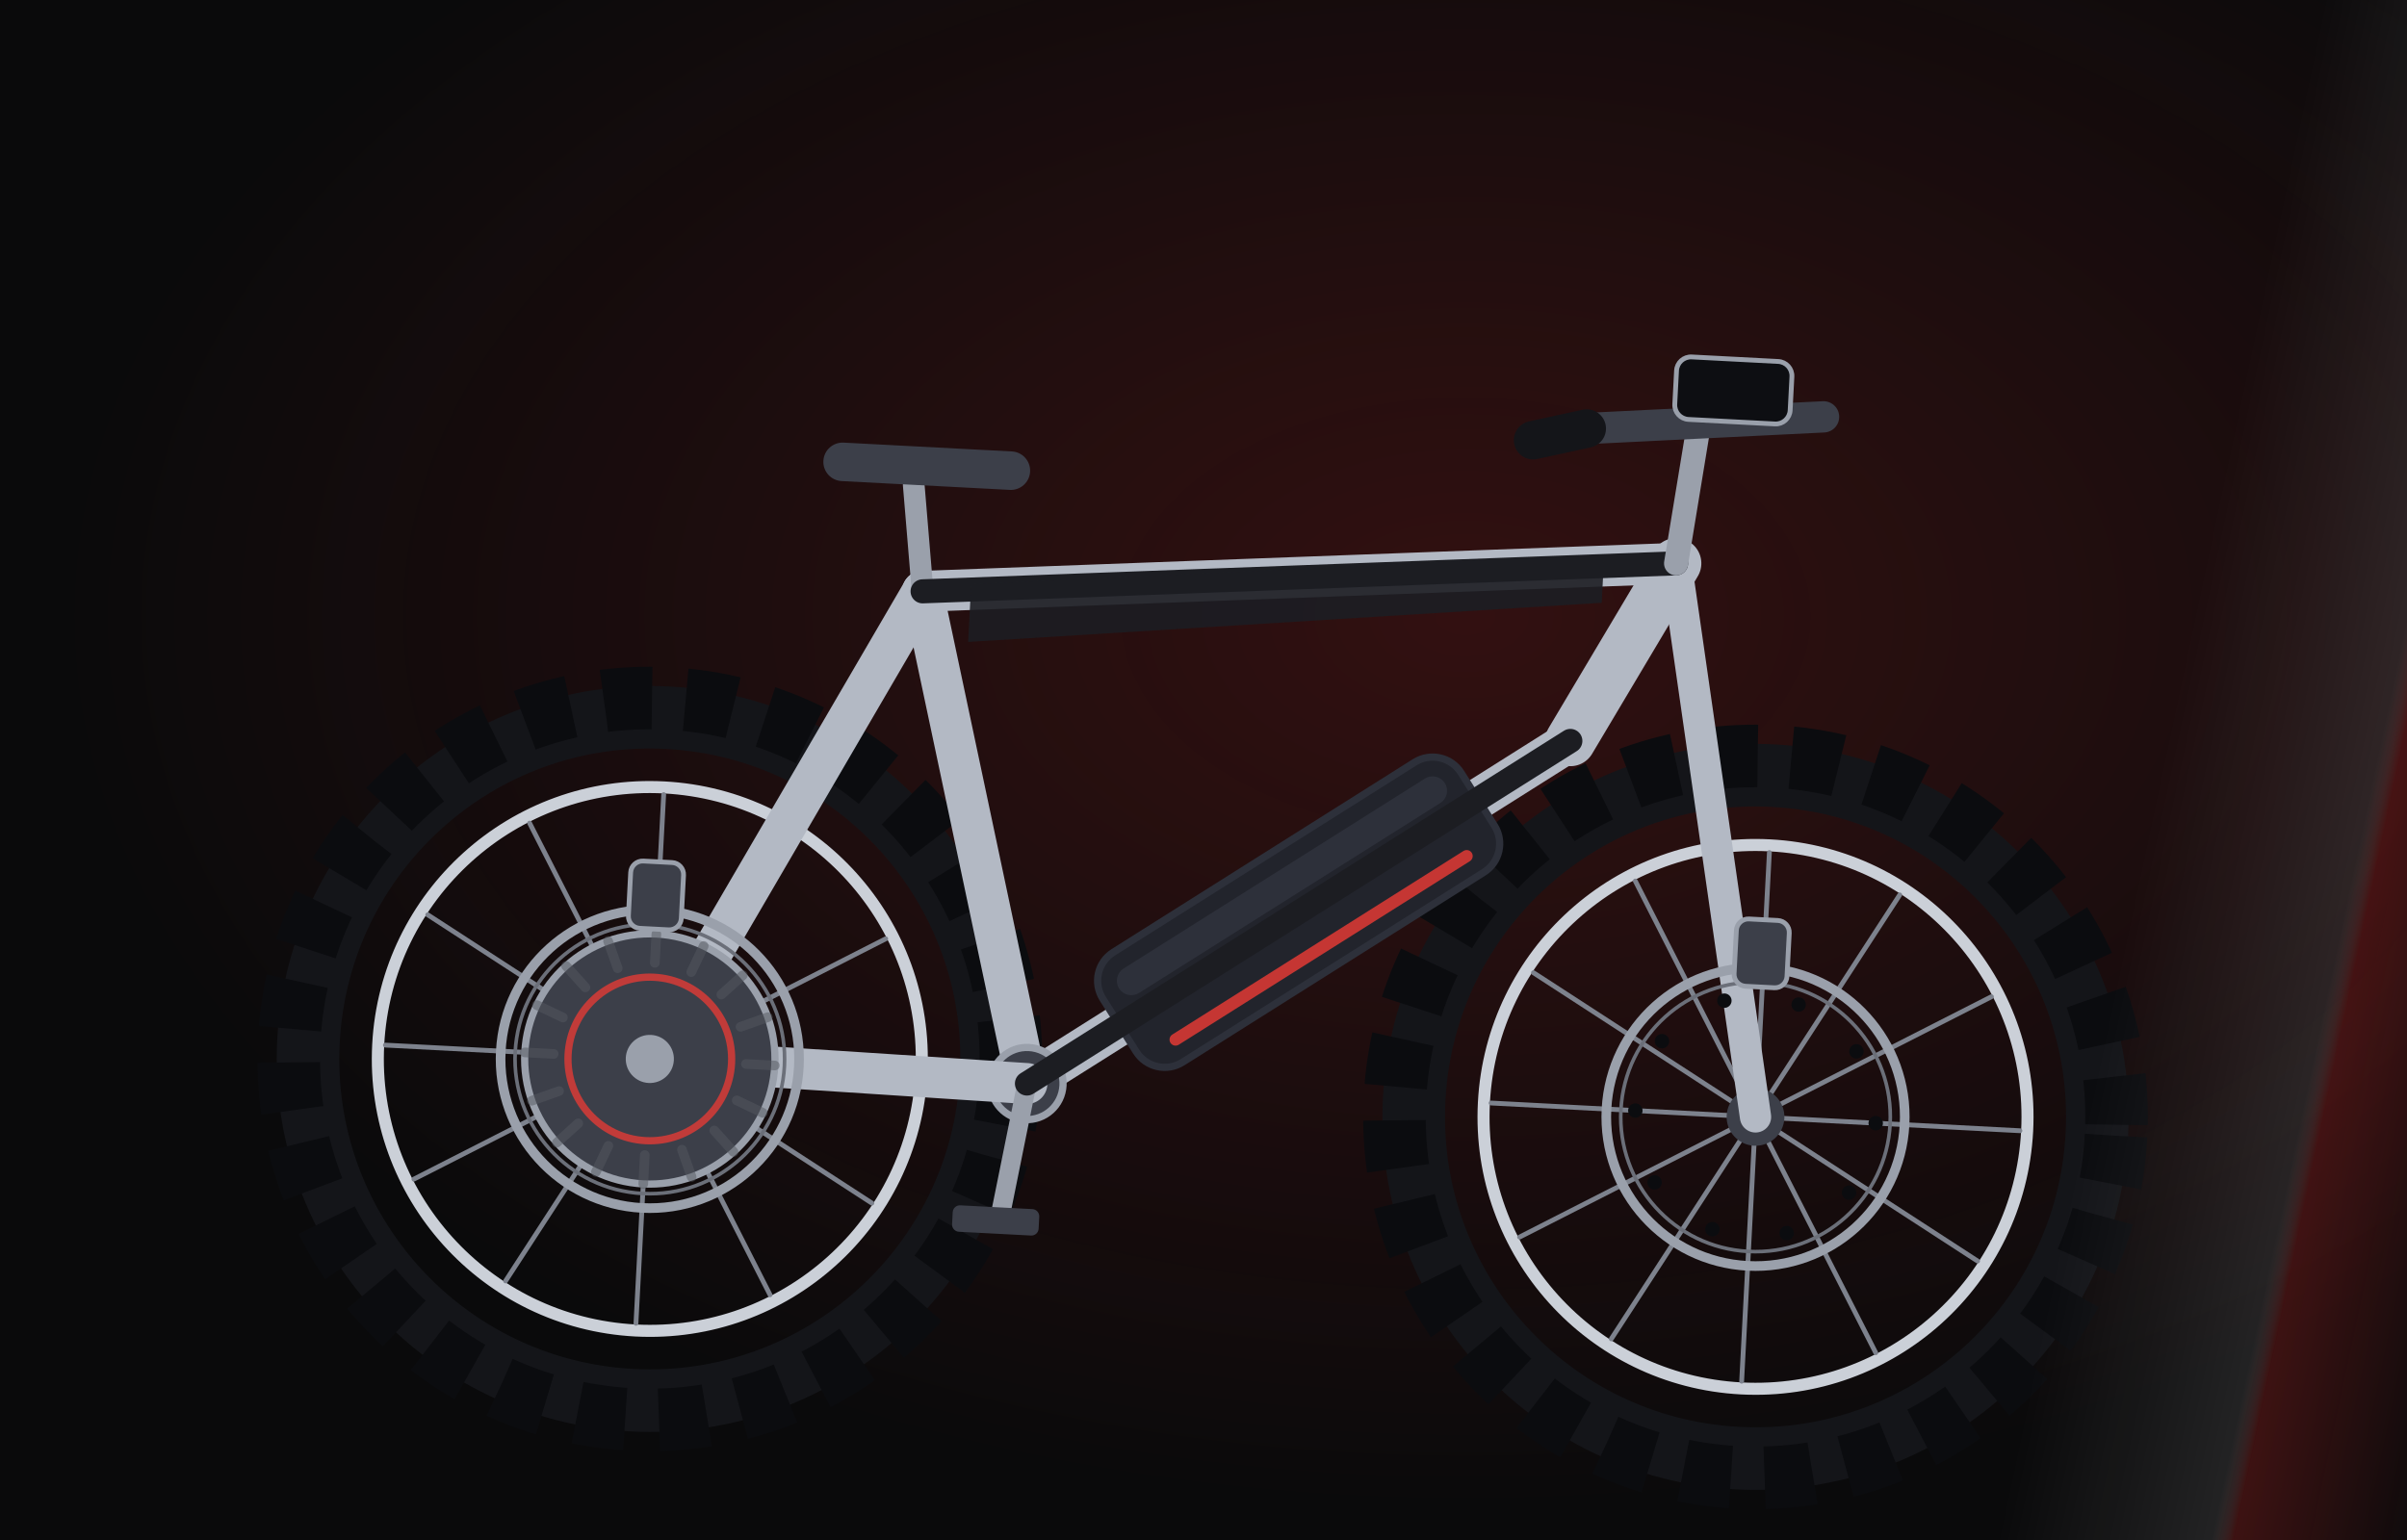
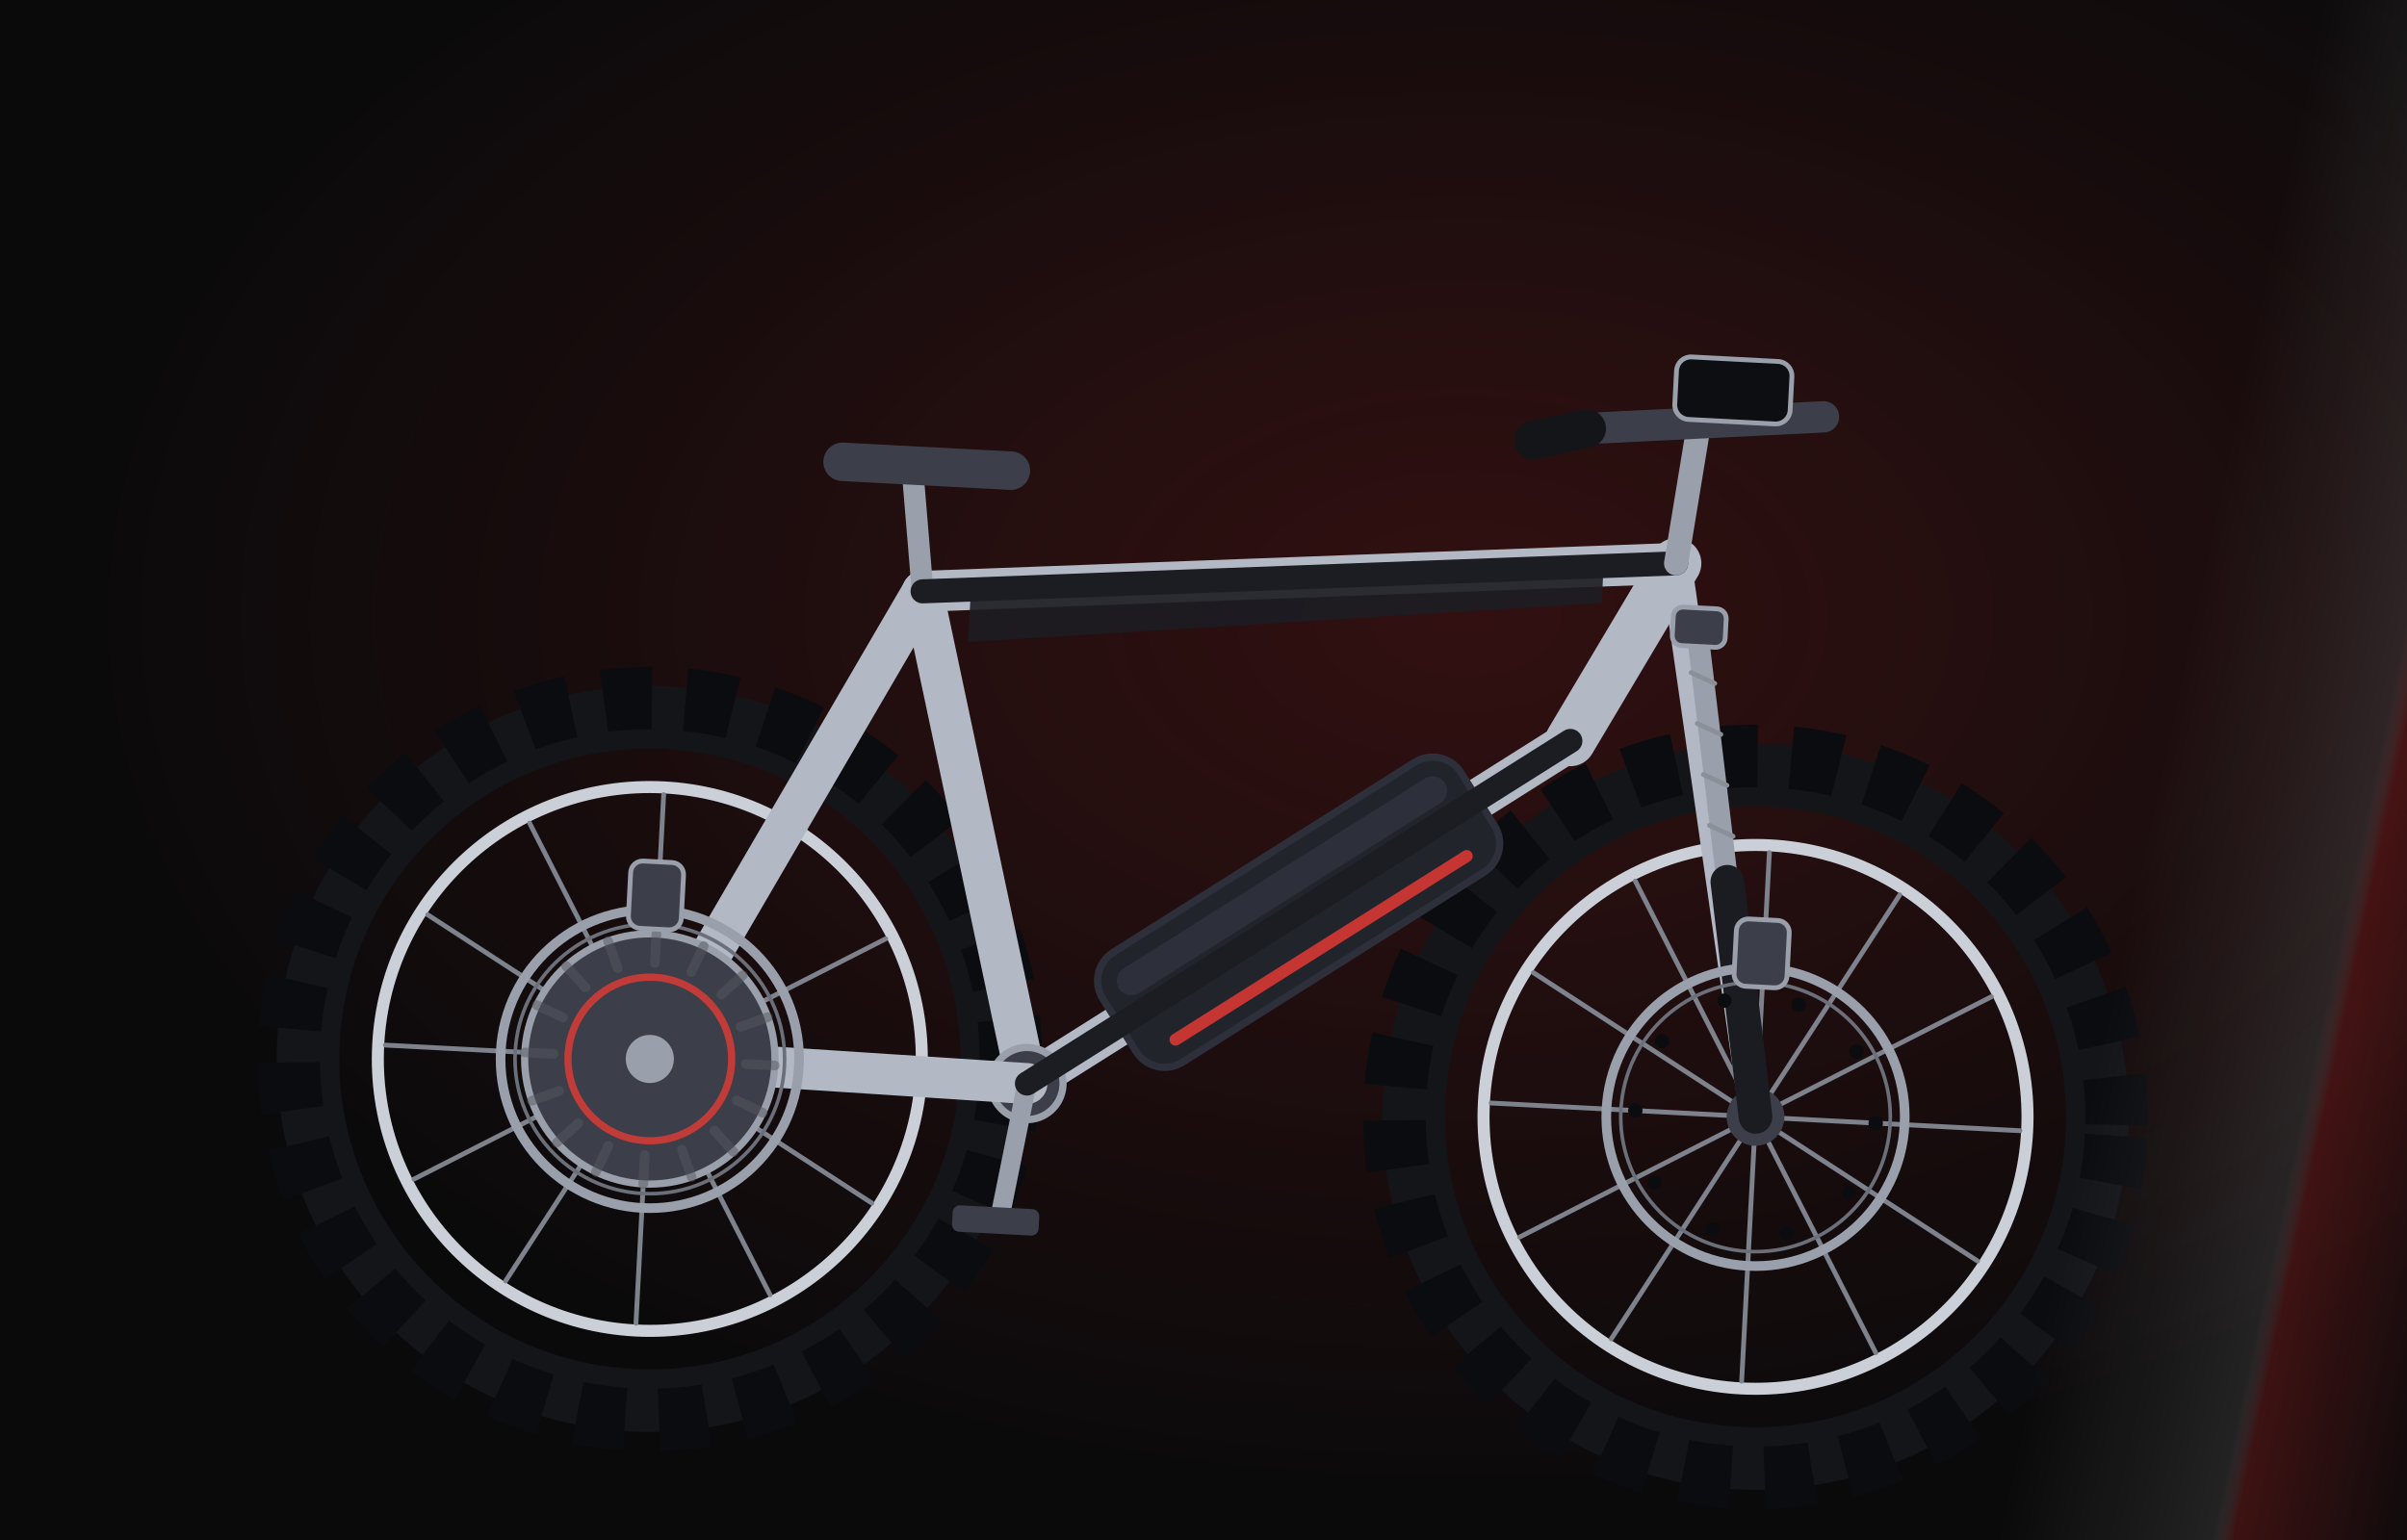
<svg xmlns="http://www.w3.org/2000/svg" viewBox="0 0 1000 640" width="1000" height="640">
  <defs>
    <radialGradient id="glow" cx="60.8%" cy="40%" r="58%">
      <stop offset="0%" stop-color="#d42a28" stop-opacity="0.20" />
      <stop offset="100%" stop-color="#d42a28" stop-opacity="0" />
    </radialGradient>
    <linearGradient id="sweep" x1="0" y1="0" x2="1" y2="0">
      <stop offset="0%" stop-color="#ffffff" stop-opacity="0" />
      <stop offset="50%" stop-color="#ffffff" stop-opacity="0.10" />
      <stop offset="55%" stop-color="#d42a28" stop-opacity="0.25" />
      <stop offset="100%" stop-color="#d42a28" stop-opacity="0" />
    </linearGradient>
  </defs>
  <rect width="1000" height="640" fill="#0a0a0b" />
  <rect width="1000" height="640" fill="url(#glow)" />
  <g transform="translate(500 350) rotate(3.00) scale(1.000) translate(-500 -350)">
    <g opacity="1.000" transform="translate(0 0.0)" />
    <g opacity="1.000" transform="translate(0 0.0)">
      <circle cx="275" cy="452" r="142" fill="none" stroke="#141519" stroke-width="26" />
      <circle cx="275" cy="452" r="113" fill="none" stroke="#cbd0d8" stroke-width="5" />
      <line x1="275" y1="452" x2="385" y2="452" stroke="#7d828d" stroke-width="2" stroke-linecap="round" />
      <line x1="275" y1="452" x2="370.263" y2="507" stroke="#7d828d" stroke-width="2" stroke-linecap="round" />
      <line x1="275" y1="452" x2="330" y2="547.263" stroke="#7d828d" stroke-width="2" stroke-linecap="round" />
      <line x1="275" y1="452" x2="275" y2="562" stroke="#7d828d" stroke-width="2" stroke-linecap="round" />
      <line x1="275" y1="452" x2="220" y2="547.263" stroke="#7d828d" stroke-width="2" stroke-linecap="round" />
      <line x1="275" y1="452" x2="179.737" y2="507" stroke="#7d828d" stroke-width="2" stroke-linecap="round" />
      <line x1="275" y1="452" x2="165" y2="452" stroke="#7d828d" stroke-width="2" stroke-linecap="round" />
      <line x1="275" y1="452" x2="179.737" y2="397" stroke="#7d828d" stroke-width="2" stroke-linecap="round" />
      <line x1="275" y1="452" x2="220" y2="356.737" stroke="#7d828d" stroke-width="2" stroke-linecap="round" />
      <line x1="275" y1="452" x2="275" y2="342" stroke="#7d828d" stroke-width="2" stroke-linecap="round" />
      <line x1="275" y1="452" x2="330" y2="356.737" stroke="#7d828d" stroke-width="2" stroke-linecap="round" />
      <line x1="275" y1="452" x2="370.263" y2="397" stroke="#7d828d" stroke-width="2" stroke-linecap="round" />
      <circle cx="275" cy="452" r="12" fill="#3c3f49" />
      <circle cx="735" cy="452" r="142" fill="none" stroke="#141519" stroke-width="26" />
      <circle cx="735" cy="452" r="113" fill="none" stroke="#cbd0d8" stroke-width="5" />
      <line x1="735" y1="452" x2="845" y2="452" stroke="#7d828d" stroke-width="2" stroke-linecap="round" />
      <line x1="735" y1="452" x2="830.263" y2="507" stroke="#7d828d" stroke-width="2" stroke-linecap="round" />
      <line x1="735" y1="452" x2="790" y2="547.263" stroke="#7d828d" stroke-width="2" stroke-linecap="round" />
      <line x1="735" y1="452" x2="735" y2="562" stroke="#7d828d" stroke-width="2" stroke-linecap="round" />
      <line x1="735" y1="452" x2="680" y2="547.263" stroke="#7d828d" stroke-width="2" stroke-linecap="round" />
      <line x1="735" y1="452" x2="639.737" y2="507" stroke="#7d828d" stroke-width="2" stroke-linecap="round" />
      <line x1="735" y1="452" x2="625" y2="452" stroke="#7d828d" stroke-width="2" stroke-linecap="round" />
      <line x1="735" y1="452" x2="639.737" y2="397" stroke="#7d828d" stroke-width="2" stroke-linecap="round" />
      <line x1="735" y1="452" x2="680" y2="356.737" stroke="#7d828d" stroke-width="2" stroke-linecap="round" />
      <line x1="735" y1="452" x2="735" y2="342" stroke="#7d828d" stroke-width="2" stroke-linecap="round" />
      <line x1="735" y1="452" x2="790" y2="356.737" stroke="#7d828d" stroke-width="2" stroke-linecap="round" />
      <line x1="735" y1="452" x2="830.263" y2="397" stroke="#7d828d" stroke-width="2" stroke-linecap="round" />
      <circle cx="735" cy="452" r="12" fill="#3c3f49" />
    </g>
    <g opacity="1.000" transform="translate(0 0.0)">
      <circle cx="275" cy="452" r="150" fill="none" stroke="#0b0c0f" stroke-width="26" stroke-dasharray="20 14" />
      <circle cx="735" cy="452" r="150" fill="none" stroke="#0b0c0f" stroke-width="26" stroke-dasharray="20 14" />
    </g>
    <g opacity="1.000" transform="translate(0 0.0)">
      <line x1="432" y1="454" x2="650" y2="300" stroke="#b3b9c4" stroke-width="17" stroke-linecap="round" />
      <line x1="378" y1="252" x2="690" y2="224" stroke="#b3b9c4" stroke-width="17" stroke-linecap="round" />
      <line x1="432" y1="454" x2="378" y2="252" stroke="#b3b9c4" stroke-width="17" stroke-linecap="round" />
      <line x1="650" y1="300" x2="690" y2="224" stroke="#b3b9c4" stroke-width="21" stroke-linecap="round" />
      <line x1="690" y1="224" x2="735" y2="452" stroke="#b3b9c4" stroke-width="13" stroke-linecap="round" />
      <circle cx="432" cy="454" r="15" fill="#3c3f49" stroke="#9aa0ab" stroke-width="3" />
      <line x1="432" y1="454" x2="275" y2="452" stroke="#b3b9c4" stroke-width="17" stroke-linecap="round" />
      <line x1="275" y1="452" x2="378" y2="252" stroke="#b3b9c4" stroke-width="17" stroke-linecap="round" />
+     </g>
+     <g opacity="1.000" transform="translate(0 0.0)">
+       <line x1="700" y1="250" x2="718.2" y2="355.04" stroke="#9aa0ab" stroke-width="9" stroke-linecap="round" />
+       <line x1="718.2" y1="355.04" x2="735" y2="452" stroke="#1b1c22" stroke-width="14" stroke-linecap="round" />
+       <rect x="690" y="242" width="22" height="16" rx="4" fill="#3c3f49" stroke="#9aa0ab" stroke-width="2" />
+       <line x1="698.64" y1="269.008" x2="708.64" y2="273.008" stroke="#8b8f98" stroke-width="2" stroke-linecap="round" />
+       <line x1="702.28" y1="290.016" x2="712.28" y2="294.016" stroke="#8b8f98" stroke-width="2" stroke-linecap="round" />
+       <line x1="705.92" y1="311.024" x2="715.92" y2="315.024" stroke="#8b8f98" stroke-width="2" stroke-linecap="round" />
+       <line x1="709.56" y1="332.032" x2="719.56" y2="336.032" stroke="#8b8f98" stroke-width="2" stroke-linecap="round" />
    </g>
    <g opacity="1.000" transform="translate(0 0.0)">
      <line x1="378" y1="252" x2="372" y2="208" stroke="#9aa0ab" stroke-width="9" stroke-linecap="round" />
      <rect x="334" y="192" width="86" height="16" rx="8" fill="#3c3f49" />
    </g>
    <g opacity="1.000" transform="translate(0 0.0)">
      <circle cx="735" cy="452" r="62" fill="none" stroke="#9aa0ab" stroke-width="4" />
      <circle cx="735" cy="452" r="56" fill="none" stroke="#6b6f79" stroke-width="1.5" />
      <circle cx="785" cy="452" r="3" fill="#0b0c0f" />
      <circle cx="775.451" cy="481.389" r="3" fill="#0b0c0f" />
      <circle cx="750.451" cy="499.553" r="3" fill="#0b0c0f" />
      <circle cx="719.549" cy="499.553" r="3" fill="#0b0c0f" />
      <circle cx="694.549" cy="481.389" r="3" fill="#0b0c0f" />
      <circle cx="685" cy="452" r="3" fill="#0b0c0f" />
      <circle cx="694.549" cy="422.611" r="3" fill="#0b0c0f" />
      <circle cx="719.549" cy="404.447" r="3" fill="#0b0c0f" />
      <circle cx="750.451" cy="404.447" r="3" fill="#0b0c0f" />
      <circle cx="775.451" cy="422.611" r="3" fill="#0b0c0f" />
      <circle cx="275" cy="452" r="62" fill="none" stroke="#9aa0ab" stroke-width="4" />
      <circle cx="275" cy="452" r="56" fill="none" stroke="#6b6f79" stroke-width="1.5" />
      <circle cx="325" cy="452" r="3" fill="#0b0c0f" />
      <circle cx="315.451" cy="481.389" r="3" fill="#0b0c0f" />
      <circle cx="290.451" cy="499.553" r="3" fill="#0b0c0f" />
      <circle cx="259.549" cy="499.553" r="3" fill="#0b0c0f" />
      <circle cx="234.549" cy="481.389" r="3" fill="#0b0c0f" />
      <circle cx="225" cy="452" r="3" fill="#0b0c0f" />
      <circle cx="234.549" cy="422.611" r="3" fill="#0b0c0f" />
      <circle cx="259.549" cy="404.447" r="3" fill="#0b0c0f" />
      <circle cx="290.451" cy="404.447" r="3" fill="#0b0c0f" />
      <circle cx="315.451" cy="422.611" r="3" fill="#0b0c0f" />
    </g>
    <g opacity="1.000" transform="translate(0 0.0)">
      <g transform="translate(541 377) rotate(-35.23823)">
        <rect x="-88" y="-27" width="176" height="54" rx="14" fill="#22242c" stroke="#2d303a" stroke-width="3" />
        <rect x="-80" y="-19" width="160" height="12" rx="6" fill="#2d303a" />
        <rect x="-74" y="15" width="148" height="5" rx="2.5" fill="#e23a34" opacity="0.85" />
      </g>
    </g>
    <g opacity="1.000" transform="translate(0 0.0)">
      <circle cx="275" cy="452" r="52" fill="#3c3f49" stroke="#9aa0ab" stroke-width="3" />
      <line x1="315" y1="452" x2="327" y2="452" stroke="#54586180" stroke-width="4" stroke-linecap="round" />
      <line x1="311.955" y1="467.307" x2="323.042" y2="471.9" stroke="#54586180" stroke-width="4" stroke-linecap="round" />
      <line x1="303.284" y1="480.284" x2="311.77" y2="488.77" stroke="#54586180" stroke-width="4" stroke-linecap="round" />
      <line x1="290.307" y1="488.955" x2="294.9" y2="500.042" stroke="#54586180" stroke-width="4" stroke-linecap="round" />
      <line x1="275" y1="492" x2="275" y2="504" stroke="#54586180" stroke-width="4" stroke-linecap="round" />
      <line x1="259.693" y1="488.955" x2="255.1" y2="500.042" stroke="#54586180" stroke-width="4" stroke-linecap="round" />
      <line x1="246.716" y1="480.284" x2="238.23" y2="488.77" stroke="#54586180" stroke-width="4" stroke-linecap="round" />
      <line x1="238.045" y1="467.307" x2="226.958" y2="471.9" stroke="#54586180" stroke-width="4" stroke-linecap="round" />
      <line x1="235" y1="452" x2="223" y2="452" stroke="#54586180" stroke-width="4" stroke-linecap="round" />
      <line x1="238.045" y1="436.693" x2="226.958" y2="432.1" stroke="#54586180" stroke-width="4" stroke-linecap="round" />
      <line x1="246.716" y1="423.716" x2="238.23" y2="415.23" stroke="#54586180" stroke-width="4" stroke-linecap="round" />
      <line x1="259.693" y1="415.045" x2="255.1" y2="403.958" stroke="#54586180" stroke-width="4" stroke-linecap="round" />
      <line x1="275" y1="412" x2="275" y2="400" stroke="#54586180" stroke-width="4" stroke-linecap="round" />
      <line x1="290.307" y1="415.045" x2="294.9" y2="403.958" stroke="#54586180" stroke-width="4" stroke-linecap="round" />
      <line x1="303.284" y1="423.716" x2="311.77" y2="415.23" stroke="#54586180" stroke-width="4" stroke-linecap="round" />
      <line x1="311.955" y1="436.693" x2="323.042" y2="432.1" stroke="#54586180" stroke-width="4" stroke-linecap="round" />
      <circle cx="275" cy="452" r="34" fill="none" stroke="#e23a34" stroke-width="3" opacity="0.8" />
      <circle cx="275" cy="452" r="10" fill="#9aa0ab" />
    </g>
    <g opacity="1.000" transform="translate(0 0.0)">
      <line x1="432" y1="454" x2="424" y2="508" stroke="#9aa0ab" stroke-width="8" stroke-linecap="round" />
      <rect x="404" y="506" width="36" height="11" rx="3" fill="#3c3f49" />
    </g>
    <g opacity="1.000" transform="translate(0 0.0)">
      <rect x="723" y="370" width="22" height="28" rx="5" fill="#3c3f49" stroke="#9aa0ab" stroke-width="2" />
      <rect x="263" y="370" width="22" height="28" rx="5" fill="#3c3f49" stroke="#9aa0ab" stroke-width="2" />
    </g>
    <g opacity="1.000" transform="translate(0 0.0)">
      <line x1="432" y1="454" x2="650" y2="300" stroke="#1c1d22" stroke-width="10" stroke-linecap="round" />
      <line x1="378" y1="252" x2="690" y2="224" stroke="#1c1d22" stroke-width="10" stroke-linecap="round" />
      <path d="M398 248 L660 222 L660 242 L398 272 Z" fill="#1c1d22" opacity="0.9" />
    </g>
    <g opacity="1.000" transform="translate(0 0.0)" />
    <g opacity="1.000" transform="translate(0 0.0)" />
    <g opacity="1.000" transform="translate(0 0.0)">
      <line x1="690" y1="224" x2="696" y2="170" stroke="#9aa0ab" stroke-width="10" stroke-linecap="round" />
      <line x1="650" y1="170" x2="748" y2="160" stroke="#3c3f49" stroke-width="13" stroke-linecap="round" />
      <line x1="650" y1="170" x2="628" y2="176" stroke="#141519" stroke-width="16" stroke-linecap="round" />
      <rect x="686" y="138" width="48" height="26" rx="6" fill="#0d0e12" stroke="#9aa0ab" stroke-width="2" />
    </g>
  </g>
  <g transform="translate(1055 0) skewX(-12)">
    <rect x="-90" y="-100" width="180" height="840" fill="url(#sweep)" />
  </g>
</svg>
